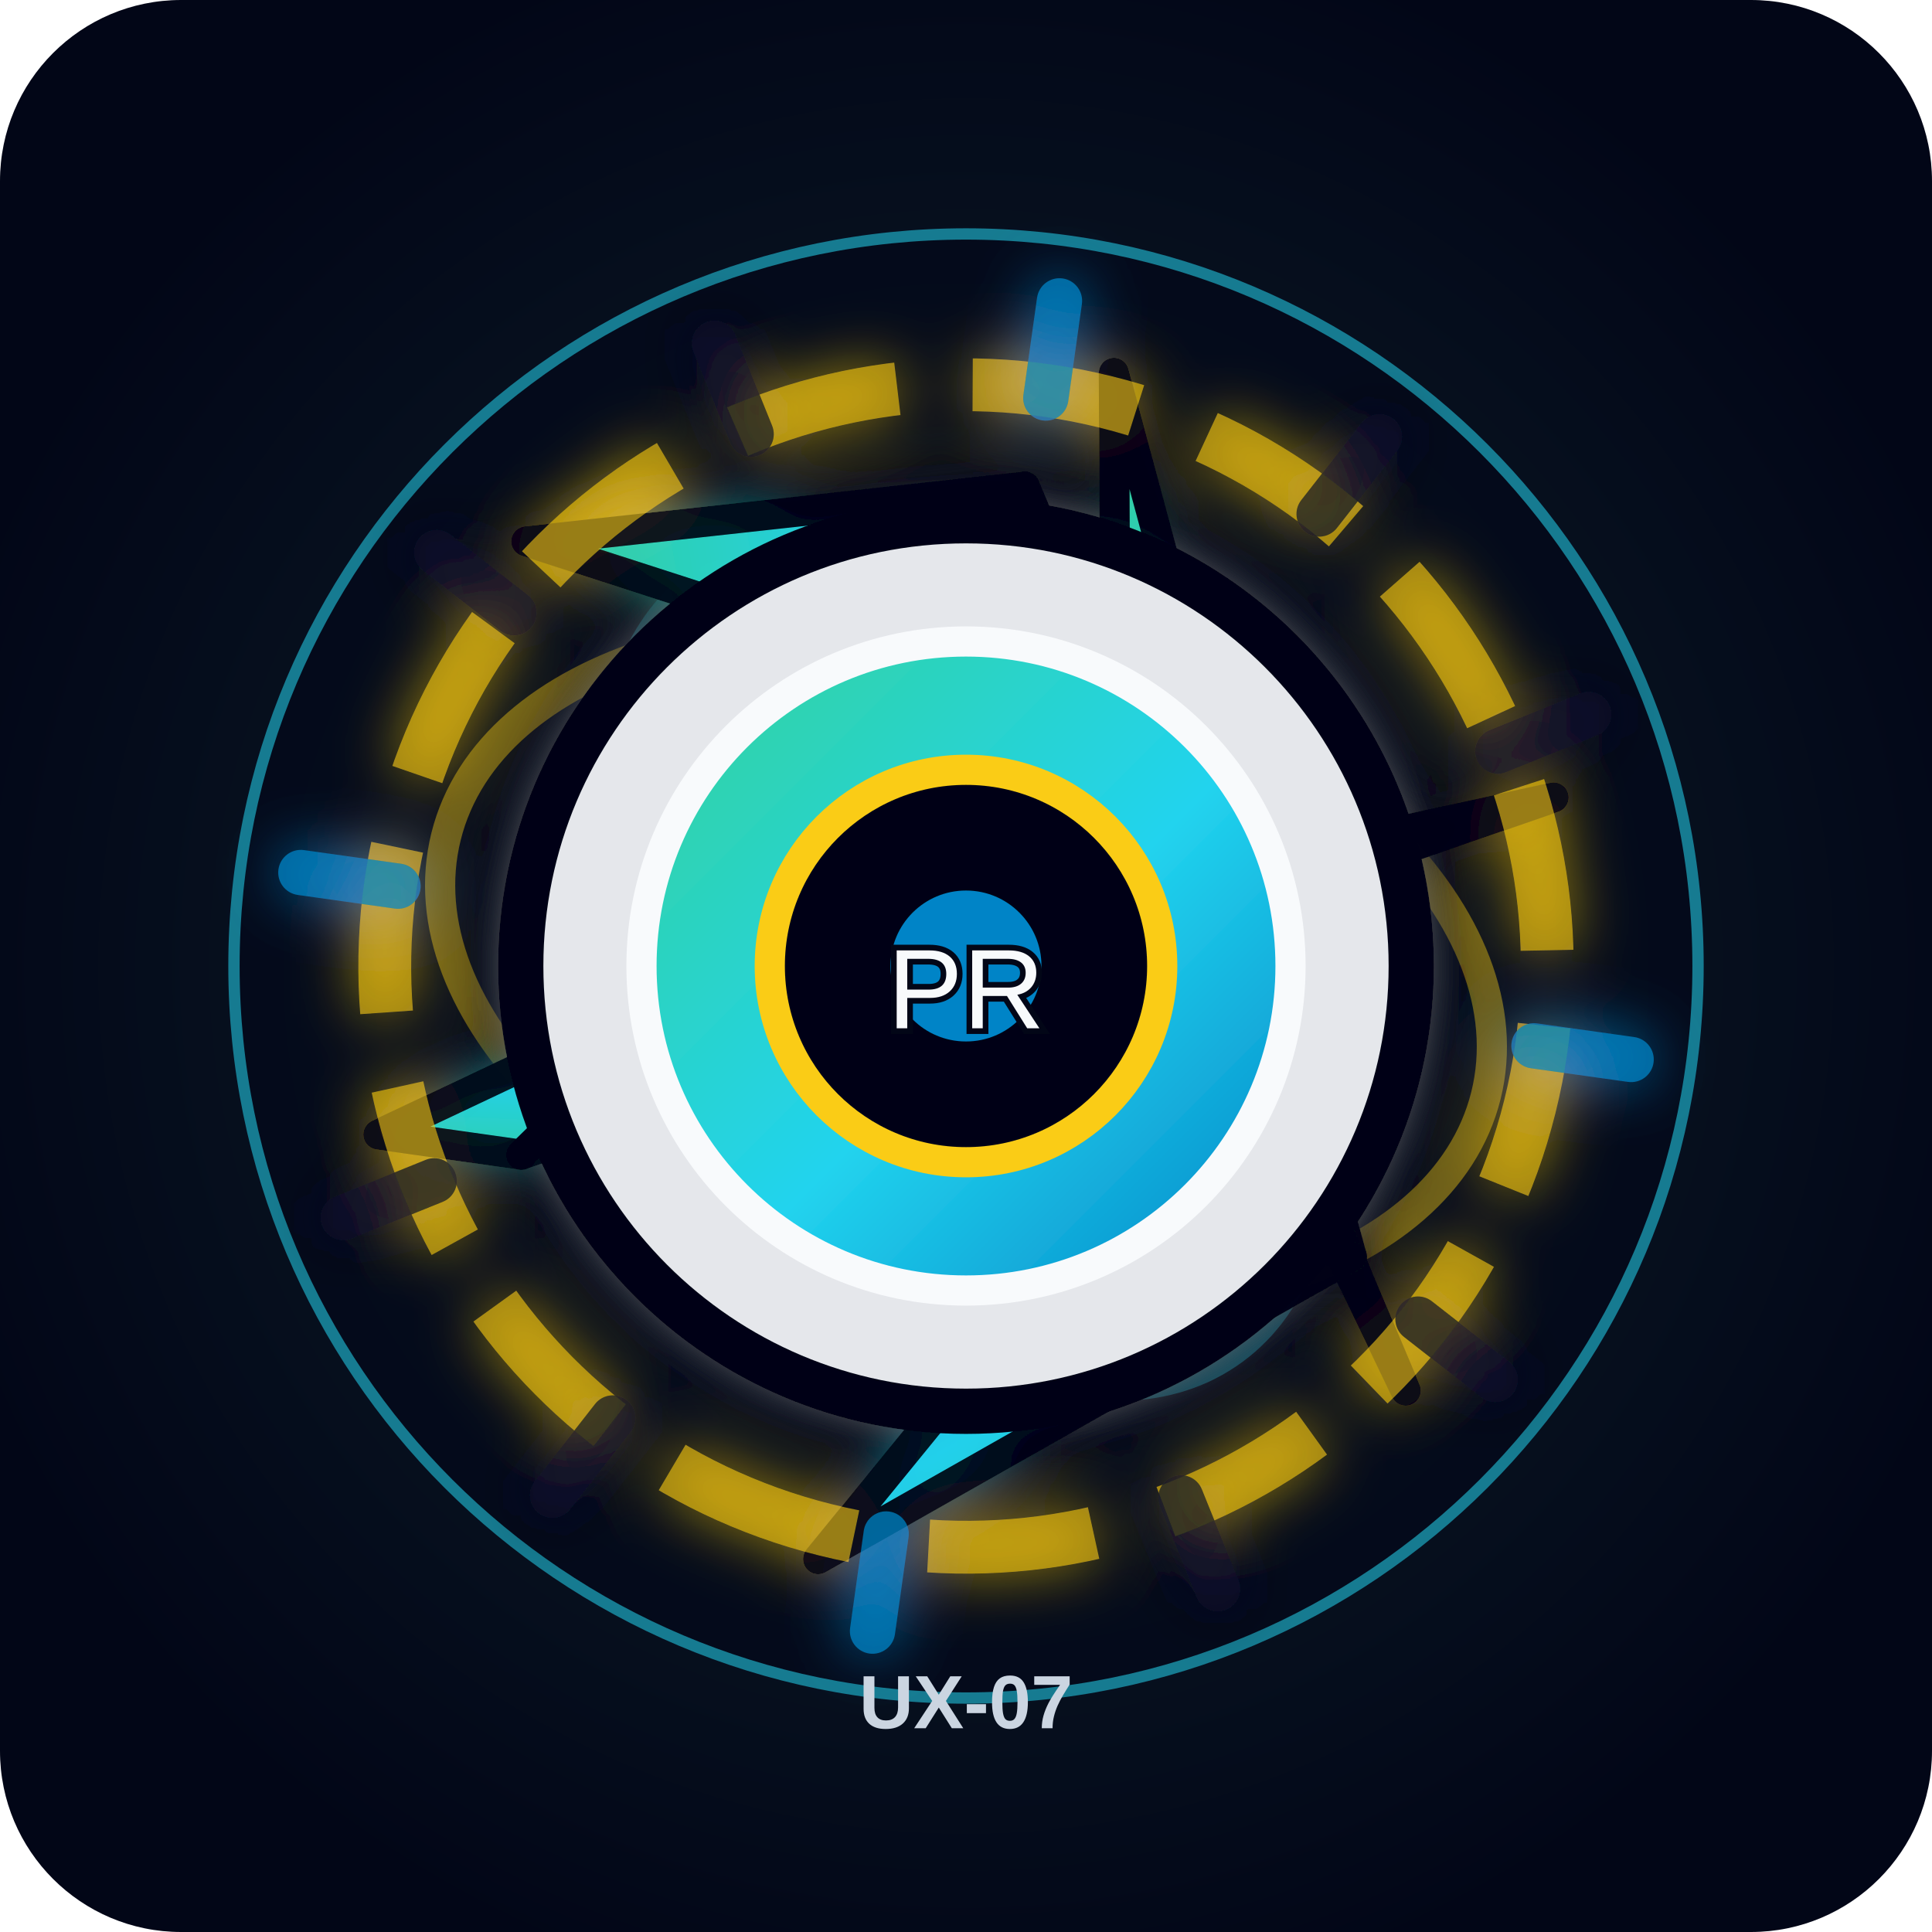
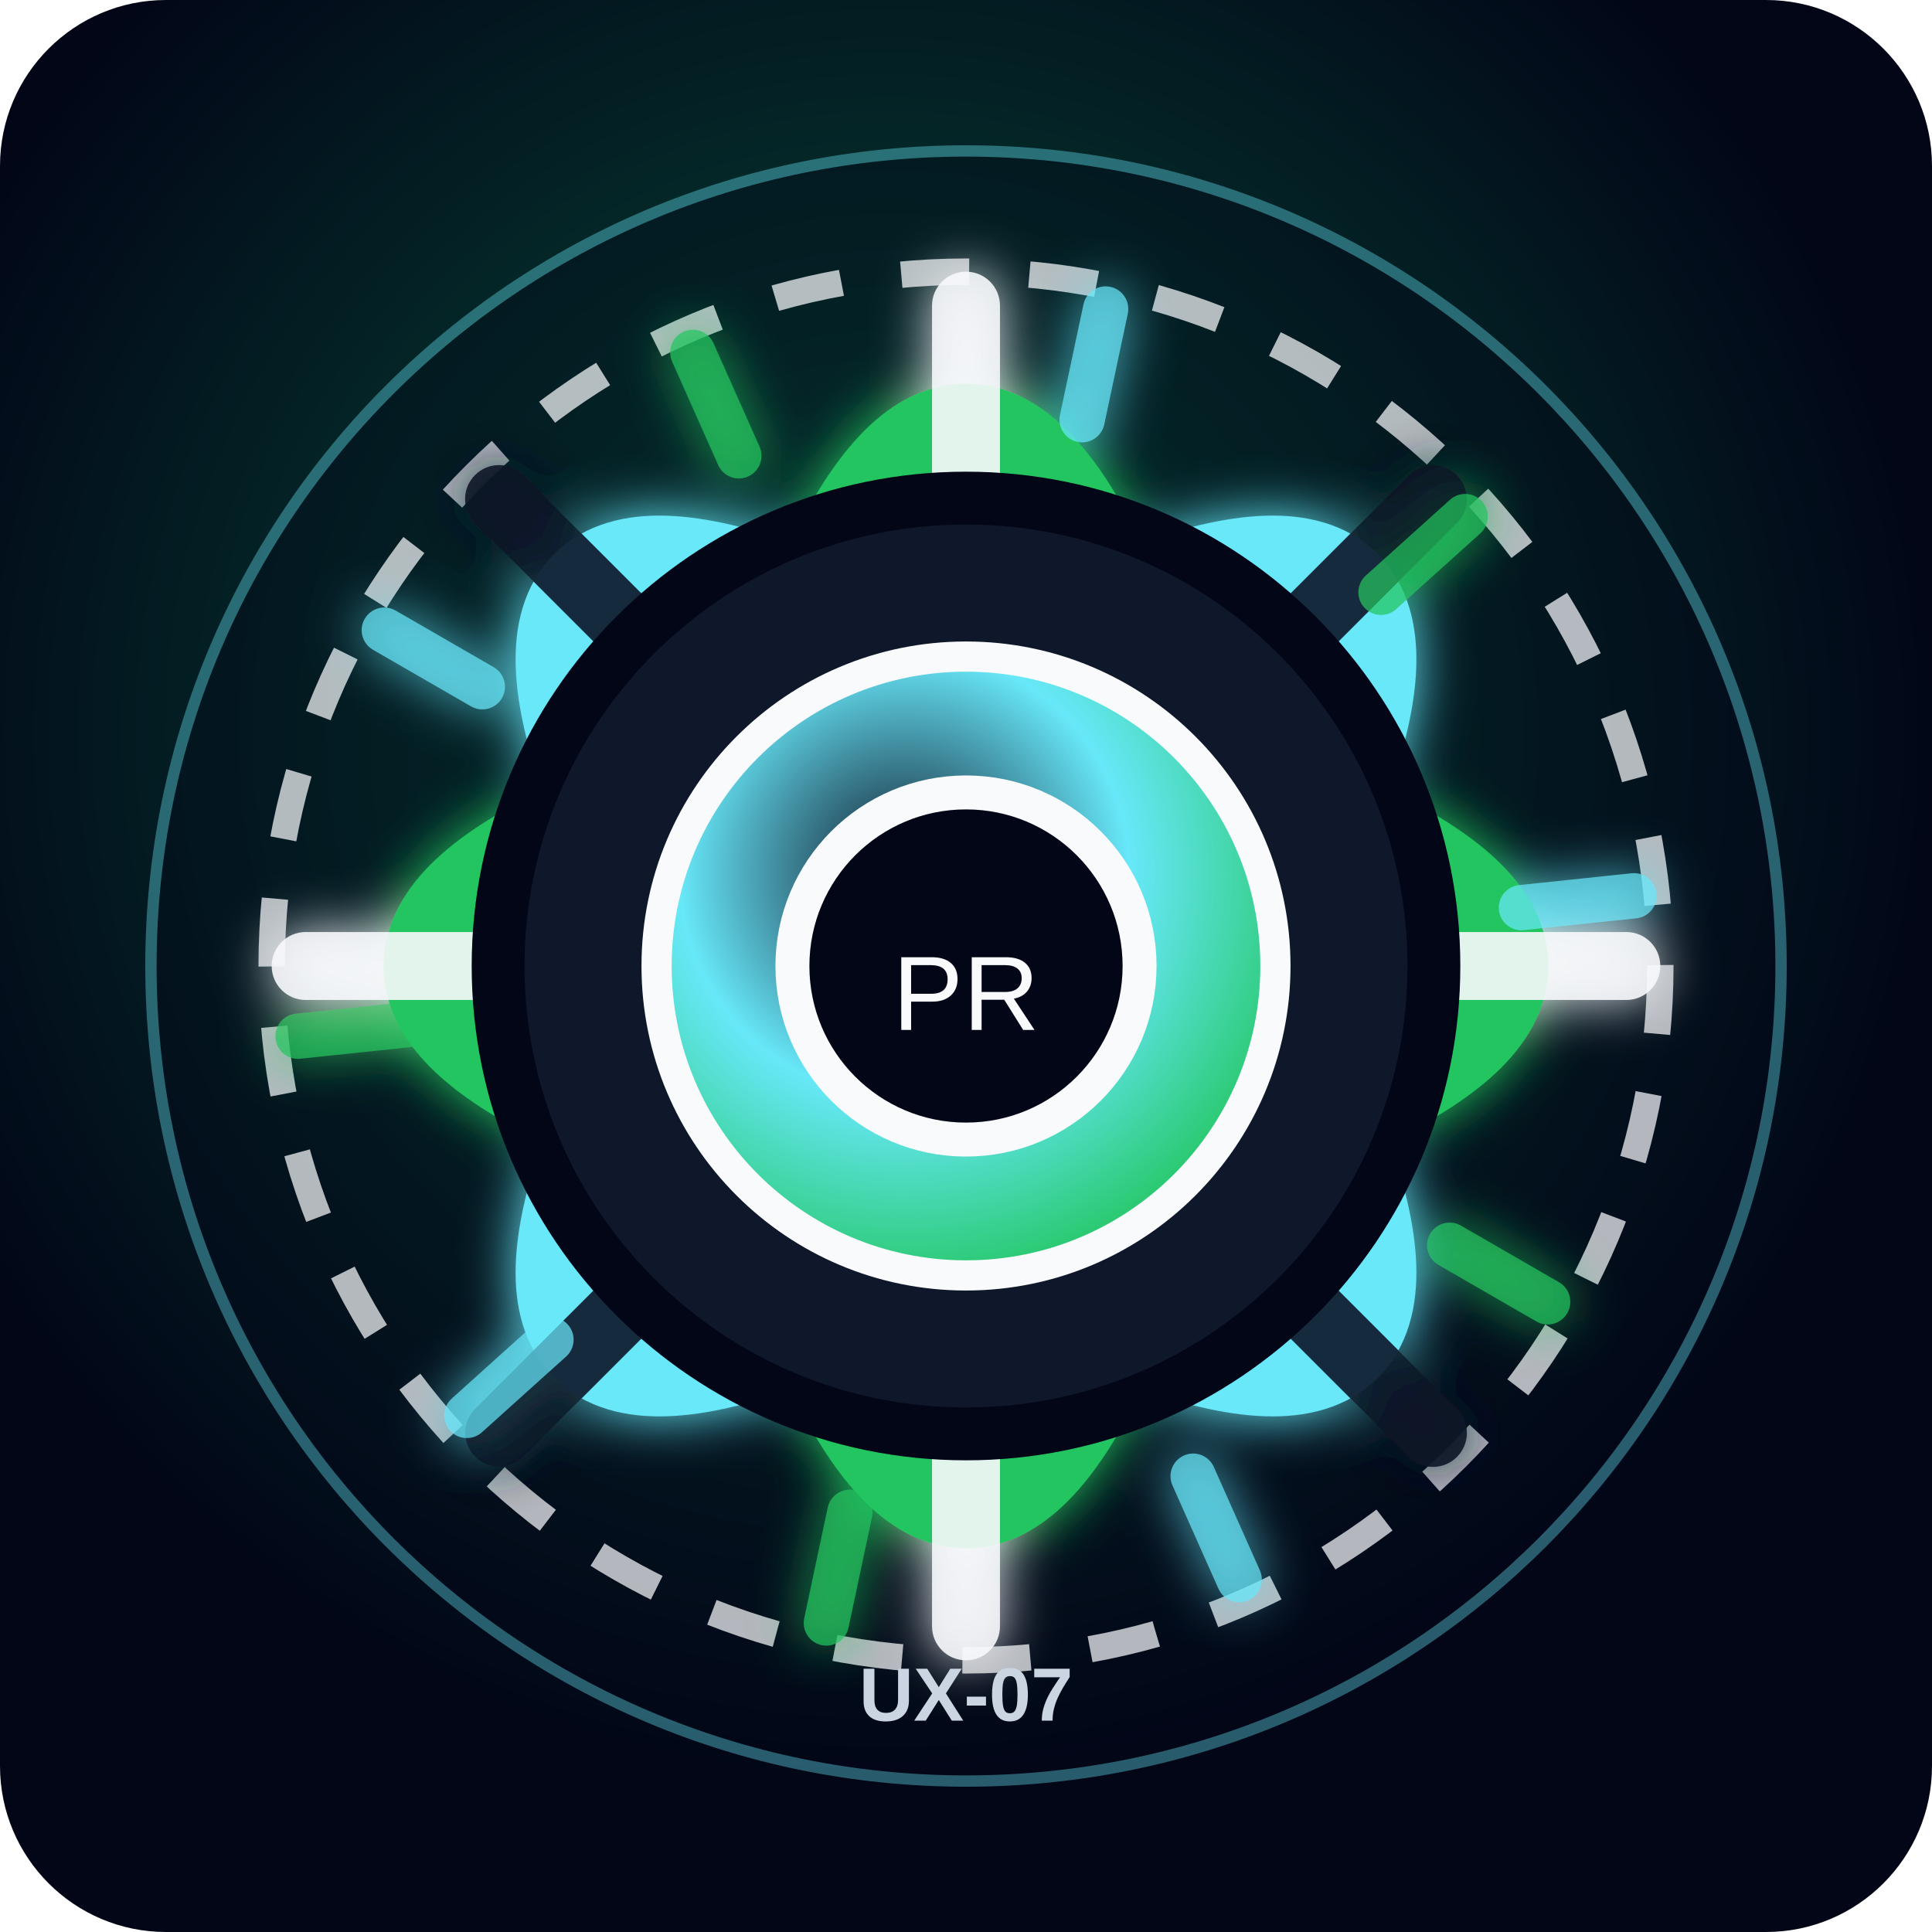
- <svg xmlns="http://www.w3.org/2000/svg" viewBox="0 0 512 512" role="img" aria-label="Phoenix Rudder 9-70G original 2D Beyblade style visual">
+ <svg xmlns="http://www.w3.org/2000/svg" viewBox="0 0 512 512" role="img" aria-label="Phoenix Rudder 9-70G original 2D fan-safe visual: stamina circular profile">
  <defs>
-     <radialGradient id="bg" cx="50%" cy="50%" r="55%">
-       <stop offset="0" stop-color="#1e293b" />
-       <stop offset="0.62" stop-color="#07111f" />
+     <radialGradient id="bg" cx="46%" cy="38%" r="75%">
+       <stop offset="0" stop-color="#064e3b" />
+       <stop offset="0.72" stop-color="#020617" />
      <stop offset="1" stop-color="#020617" />
    </radialGradient>
-     <linearGradient id="bladeGrad" x1="0" y1="0" x2="1" y2="1">
-       <stop offset="0" stop-color="#34d399" />
-       <stop offset="0.55" stop-color="#22d3ee" />
-       <stop offset="1" stop-color="#0284c7" />
-     </linearGradient>
-     <filter id="glow" x="-20%" y="-20%" width="140%" height="140%">
-       <feGaussianBlur stdDeviation="8" result="blur" />
+     <radialGradient id="core" cx="40%" cy="35%" r="70%">
+       <stop offset="0" stop-color="#0f172a" />
+       <stop offset="0.52" stop-color="#67e8f9" />
+       <stop offset="1" stop-color="#22c55e" />
+     </radialGradient>
+     <filter id="glow" x="-22%" y="-22%" width="144%" height="144%">
+       <feGaussianBlur stdDeviation="7" result="blur" />
      <feMerge>
        <feMergeNode in="blur" />
        <feMergeNode in="SourceGraphic" />
      </feMerge>
    </filter>
  </defs>
-   <rect width="512" height="512" rx="48" fill="url(#bg)" />
-   <circle cx="256" cy="256" r="194" fill="#020617" opacity="0.55" stroke="#22d3ee" stroke-width="3" />
-   <ellipse cx="256" cy="256" rx="142" ry="86" fill="none" stroke="#facc15" stroke-width="8" opacity="0.42" transform="rotate(14 256 256)" />
-   <ellipse cx="256" cy="256" rx="124" ry="76" fill="none" stroke="#22d3ee" stroke-width="8" opacity="0.36" transform="rotate(56 256 256)" />
-   <ellipse cx="256" cy="256" rx="106" ry="66" fill="none" stroke="#facc15" stroke-width="8" opacity="0.3" transform="rotate(98 256 256)" />
-   <ellipse cx="256" cy="256" rx="88" ry="56" fill="none" stroke="#22d3ee" stroke-width="8" opacity="0.24" transform="rotate(140 256 256)" />
+   <rect width="512" height="512" rx="44" fill="url(#bg)" />
+   <circle cx="256" cy="256" r="216" fill="#020617" opacity="0.38" stroke="#67e8f9" stroke-width="3" />
+   <circle cx="256" cy="256" r="184" fill="none" stroke="#f8fafc" stroke-width="7" stroke-dasharray="18 16" opacity="0.72" />
  <g filter="url(#glow)">
-     <path d="M256 94 L373.825 306.014 L309.506 304.177 Z" fill="url(#bladeGrad)" stroke="#020617" stroke-width="8" stroke-linejoin="round" transform="rotate(14 256 256)" opacity="0.96" />
-     <path d="M256 94 L271.599 383.046 L241.03 326.427 Z" fill="url(#bladeGrad)" stroke="#020617" stroke-width="8" stroke-linejoin="round" transform="rotate(74 256 256)" opacity="0.96" />
-     <path d="M256 94 L153.775 333.032 L187.524 278.249 Z" fill="url(#bladeGrad)" stroke="#020617" stroke-width="8" stroke-linejoin="round" transform="rotate(134 256 256)" opacity="0.96" />
-     <path d="M256 94 L138.175 205.986 L202.494 207.823 Z" fill="url(#bladeGrad)" stroke="#020617" stroke-width="8" stroke-linejoin="round" transform="rotate(194 256 256)" opacity="0.96" />
-     <path d="M256 94 L240.401 128.954 L270.97 185.573 Z" fill="url(#bladeGrad)" stroke="#020617" stroke-width="8" stroke-linejoin="round" transform="rotate(254 256 256)" opacity="0.96" />
-     <path d="M256 94 L358.225 178.968 L324.476 233.751 Z" fill="url(#bladeGrad)" stroke="#020617" stroke-width="8" stroke-linejoin="round" transform="rotate(314 256 256)" opacity="0.96" />
-     <circle cx="256" cy="256" r="154" fill="none" stroke="#facc15" stroke-width="14" opacity="0.6" stroke-dasharray="44 20" transform="rotate(104 256 256)" />
-     <rect x="250" y="72" width="12" height="38" rx="6" fill="#0284c7" opacity="0.75" transform="rotate(8 256 256)" />
-     <rect x="250" y="72" width="12" height="38" rx="6" fill="#0f172a" opacity="0.75" transform="rotate(38 256 256)" />
-     <rect x="250" y="72" width="12" height="38" rx="6" fill="#0f172a" opacity="0.75" transform="rotate(68 256 256)" />
-     <rect x="250" y="72" width="12" height="38" rx="6" fill="#0284c7" opacity="0.75" transform="rotate(98 256 256)" />
-     <rect x="250" y="72" width="12" height="38" rx="6" fill="#0f172a" opacity="0.75" transform="rotate(128 256 256)" />
-     <rect x="250" y="72" width="12" height="38" rx="6" fill="#0f172a" opacity="0.75" transform="rotate(158 256 256)" />
-     <rect x="250" y="72" width="12" height="38" rx="6" fill="#0284c7" opacity="0.75" transform="rotate(188 256 256)" />
-     <rect x="250" y="72" width="12" height="38" rx="6" fill="#0f172a" opacity="0.75" transform="rotate(218 256 256)" />
-     <rect x="250" y="72" width="12" height="38" rx="6" fill="#0f172a" opacity="0.75" transform="rotate(248 256 256)" />
-     <rect x="250" y="72" width="12" height="38" rx="6" fill="#0284c7" opacity="0.75" transform="rotate(278 256 256)" />
-     <rect x="250" y="72" width="12" height="38" rx="6" fill="#0f172a" opacity="0.75" transform="rotate(308 256 256)" />
-     <rect x="250" y="72" width="12" height="38" rx="6" fill="#0f172a" opacity="0.75" transform="rotate(338 256 256)" />
-     <circle cx="256" cy="256" r="118" fill="#e5e7eb" stroke="#020617" stroke-width="12" />
-     <circle cx="256" cy="256" r="86" fill="url(#bladeGrad)" stroke="#f8fafc" stroke-width="8" />
-     <circle cx="256" cy="256" r="52" fill="#020617" stroke="#facc15" stroke-width="8" />
-     <circle cx="256" cy="256" r="24" fill="#0284c7" stroke="#020617" stroke-width="8" />
+     <path d="M 222.626 153.286 Q 256 82 289.374 153.286" fill="none" stroke="#22c55e" stroke-width="32" stroke-linecap="round" />
+     <rect x="247" y="72" width="18" height="116" rx="9" fill="#f8fafc" opacity="0.9" transform="rotate(0 256 256)" />
+     <path d="M 305.031 159.771 Q 379.037 132.963 352.229 206.969" fill="none" stroke="#67e8f9" stroke-width="32" stroke-linecap="round" />
+     <rect x="247" y="72" width="18" height="116" rx="9" fill="#0f172a" opacity="0.9" transform="rotate(45 256 256)" />
+     <path d="M 358.714 222.626 Q 430 256 358.714 289.374" fill="none" stroke="#22c55e" stroke-width="32" stroke-linecap="round" />
+     <rect x="247" y="72" width="18" height="116" rx="9" fill="#f8fafc" opacity="0.9" transform="rotate(90 256 256)" />
+     <path d="M 352.229 305.031 Q 379.037 379.037 305.031 352.229" fill="none" stroke="#67e8f9" stroke-width="32" stroke-linecap="round" />
+     <rect x="247" y="72" width="18" height="116" rx="9" fill="#0f172a" opacity="0.9" transform="rotate(135 256 256)" />
+     <path d="M 289.374 358.714 Q 256 430 222.626 358.714" fill="none" stroke="#22c55e" stroke-width="32" stroke-linecap="round" />
+     <rect x="247" y="72" width="18" height="116" rx="9" fill="#f8fafc" opacity="0.9" transform="rotate(180 256 256)" />
+     <path d="M 206.969 352.229 Q 132.963 379.037 159.771 305.031" fill="none" stroke="#67e8f9" stroke-width="32" stroke-linecap="round" />
+     <rect x="247" y="72" width="18" height="116" rx="9" fill="#0f172a" opacity="0.9" transform="rotate(225 256 256)" />
+     <path d="M 153.286 289.374 Q 82 256 153.286 222.626" fill="none" stroke="#22c55e" stroke-width="32" stroke-linecap="round" />
+     <rect x="247" y="72" width="18" height="116" rx="9" fill="#f8fafc" opacity="0.9" transform="rotate(270 256 256)" />
+     <path d="M 159.771 206.969 Q 132.963 132.963 206.969 159.771" fill="none" stroke="#67e8f9" stroke-width="32" stroke-linecap="round" />
+     <rect x="247" y="72" width="18" height="116" rx="9" fill="#0f172a" opacity="0.9" transform="rotate(315 256 256)" />
+     <rect x="250" y="72" width="12" height="42" rx="6" fill="#67e8f9" opacity="0.72" transform="rotate(12 256 256)" />
+     <rect x="250" y="72" width="12" height="42" rx="6" fill="#22c55e" opacity="0.72" transform="rotate(48 256 256)" />
+     <rect x="250" y="72" width="12" height="42" rx="6" fill="#67e8f9" opacity="0.72" transform="rotate(84 256 256)" />
+     <rect x="250" y="72" width="12" height="42" rx="6" fill="#22c55e" opacity="0.72" transform="rotate(120 256 256)" />
+     <rect x="250" y="72" width="12" height="42" rx="6" fill="#67e8f9" opacity="0.72" transform="rotate(156 256 256)" />
+     <rect x="250" y="72" width="12" height="42" rx="6" fill="#22c55e" opacity="0.72" transform="rotate(192 256 256)" />
+     <rect x="250" y="72" width="12" height="42" rx="6" fill="#67e8f9" opacity="0.72" transform="rotate(228 256 256)" />
+     <rect x="250" y="72" width="12" height="42" rx="6" fill="#22c55e" opacity="0.72" transform="rotate(264 256 256)" />
+     <rect x="250" y="72" width="12" height="42" rx="6" fill="#67e8f9" opacity="0.72" transform="rotate(300 256 256)" />
+     <rect x="250" y="72" width="12" height="42" rx="6" fill="#22c55e" opacity="0.72" transform="rotate(336 256 256)" />
  </g>
-   <text x="256" y="264" text-anchor="middle" dominant-baseline="middle" font-family="Arial Black, Arial, sans-serif" font-size="30" fill="#f8fafc" stroke="#020617" stroke-width="3" paint-order="stroke">PR</text>
-   <text x="256" y="458" text-anchor="middle" font-family="Arial, sans-serif" font-size="20" font-weight="700" fill="#cbd5e1">UX-07</text>
+   <circle cx="256" cy="256" r="124" fill="#0f172a" stroke="#020617" stroke-width="14" />
+   <circle cx="256" cy="256" r="104" fill="none" stroke="#0f172a" stroke-width="12" opacity="0.8" />
+   <circle cx="256" cy="256" r="82" fill="url(#core)" stroke="#f8fafc" stroke-width="8" />
+   <circle cx="256" cy="256" r="46" fill="#020617" stroke="#f8fafc" stroke-width="9" />
+   <text x="256" y="265" text-anchor="middle" dominant-baseline="middle" font-family="Arial Black, Arial, sans-serif" font-size="28" fill="#f8fafc">PR</text>
+   <text x="256" y="456" text-anchor="middle" font-family="Arial, sans-serif" font-size="20" font-weight="800" fill="#cbd5e1">UX-07</text>
</svg>
